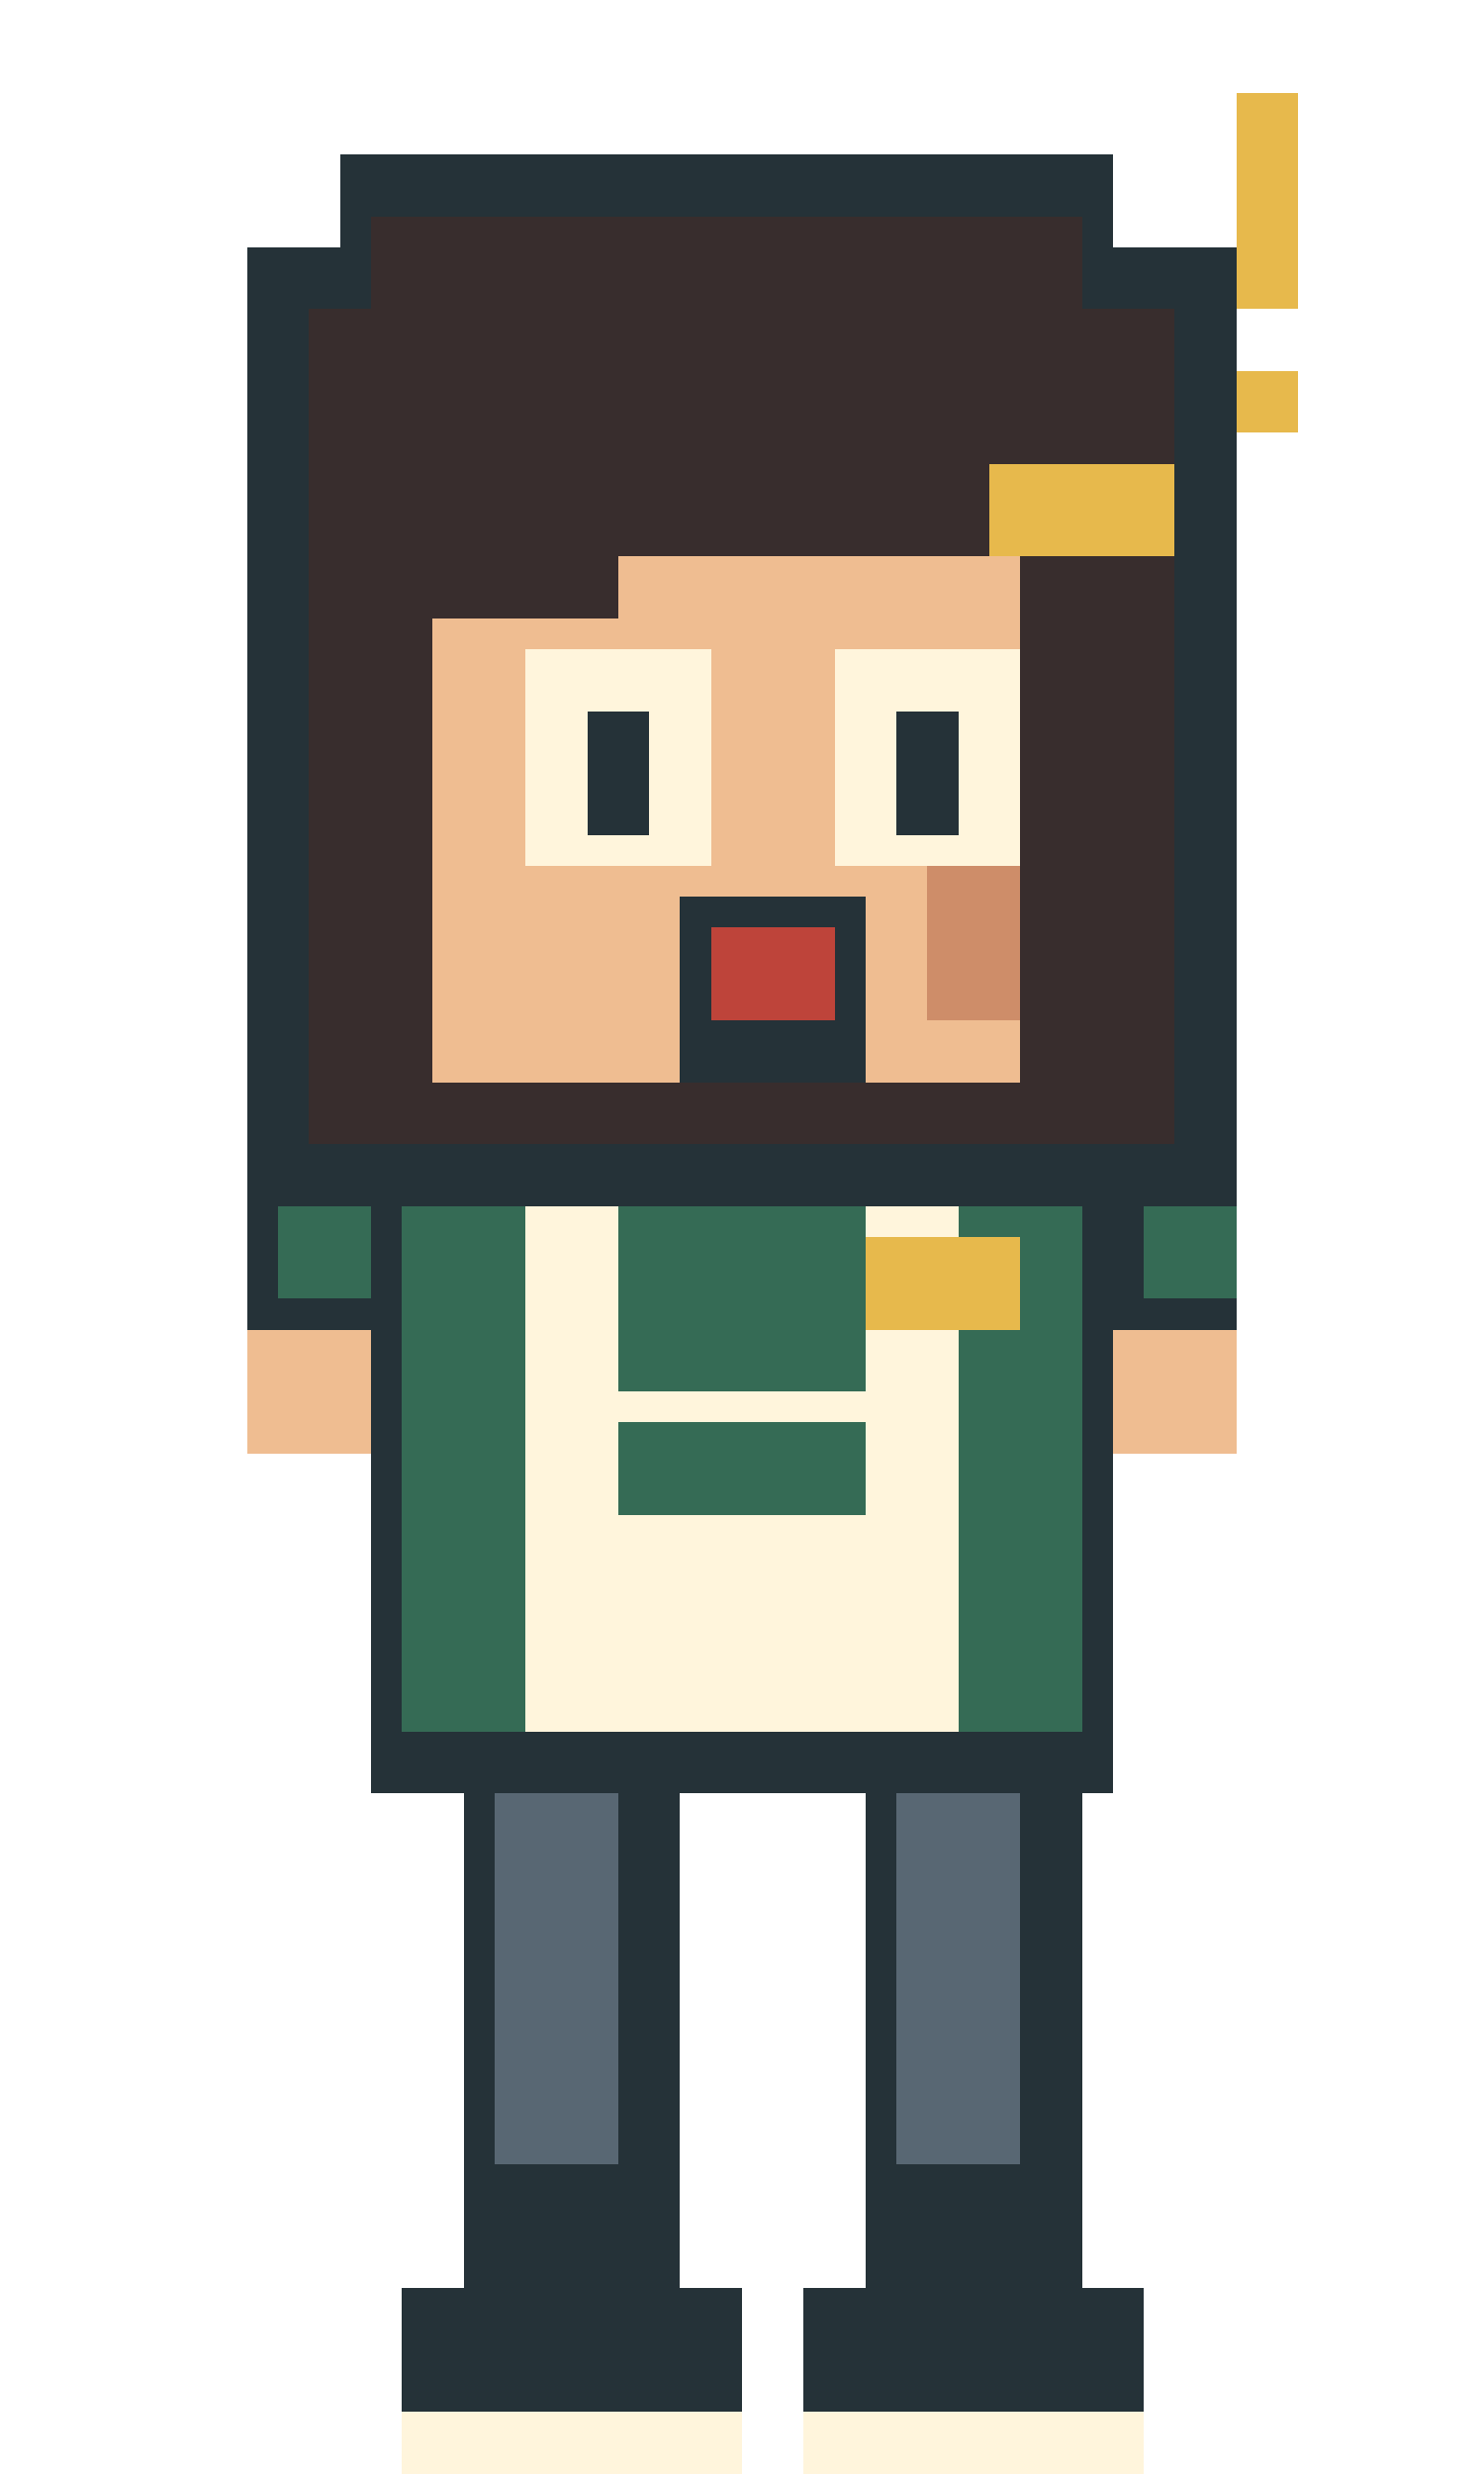
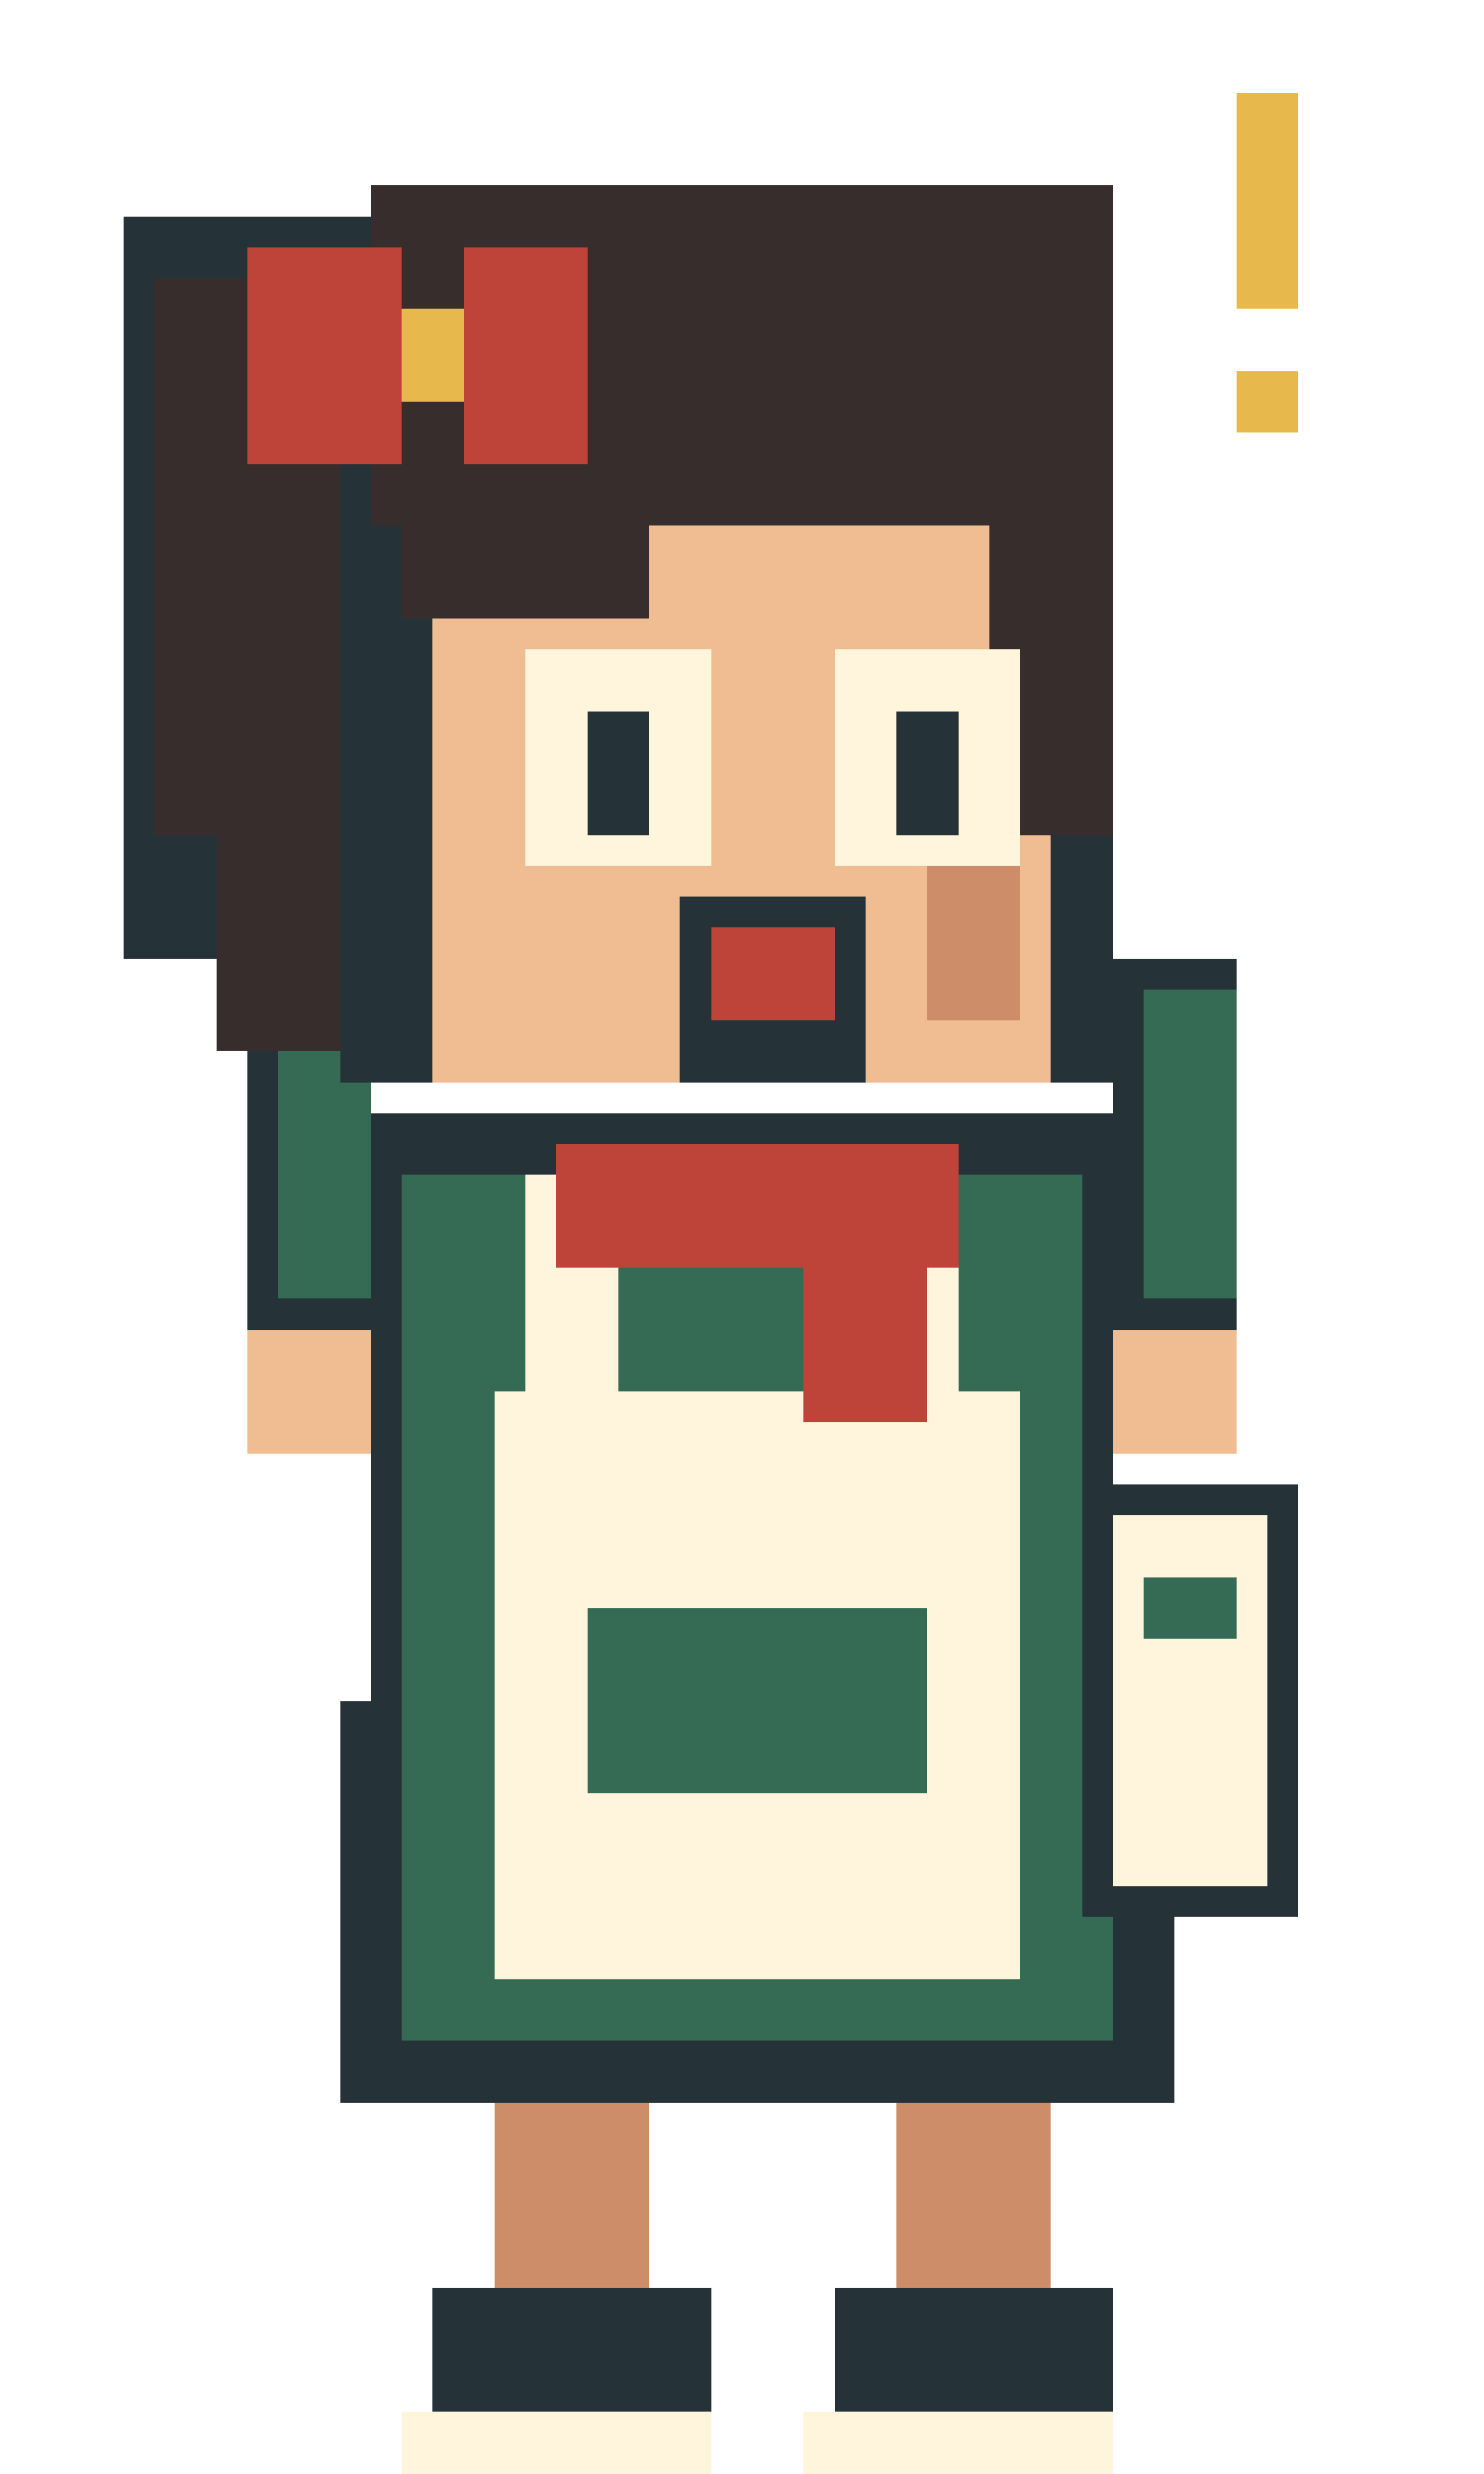
<svg xmlns="http://www.w3.org/2000/svg" width="48" height="80" viewBox="0 0 48 80" shape-rendering="crispEdges">
-   <rect x="12" y="36" width="24" height="22" fill="#253238" />
-   <rect x="13" y="38" width="22" height="18" fill="#356b55" />
-   <rect x="15" y="56" width="7" height="19" fill="#253238" />
-   <rect x="16" y="58" width="4" height="12" fill="#586773" />
-   <rect x="13" y="74" width="11" height="5" fill="#253238" />
-   <rect x="13" y="78" width="11" height="2" fill="#fff5dc" />
-   <rect x="28" y="56" width="7" height="19" fill="#253238" />
-   <rect x="29" y="58" width="4" height="12" fill="#586773" />
-   <rect x="26" y="74" width="11" height="5" fill="#253238" />
-   <rect x="26" y="78" width="11" height="2" fill="#fff5dc" />
+   <rect x="12" y="36" width="24" height="24" fill="#253238" />
+   <rect x="13" y="38" width="22" height="20" fill="#356b55" />
+   <rect x="16" y="65" width="5" height="10" fill="#ce8d69" />
+   <rect x="14" y="74" width="9" height="5" fill="#253238" />
+   <rect x="13" y="78" width="10" height="2" fill="#fff5dc" />
+   <rect x="29" y="65" width="5" height="10" fill="#ce8d69" />
+   <rect x="27" y="74" width="9" height="5" fill="#253238" />
+   <rect x="26" y="78" width="10" height="2" fill="#fff5dc" />
  <rect x="8" y="31" width="4" height="15" fill="#253238" />
  <rect x="9" y="32" width="3" height="10" fill="#356b55" />
  <rect x="8" y="43" width="4" height="4" fill="#efbd91" />
  <rect x="36" y="31" width="4" height="15" fill="#253238" />
  <rect x="37" y="32" width="3" height="10" fill="#356b55" />
  <rect x="36" y="43" width="4" height="4" fill="#efbd91" />
+   <rect x="11" y="55" width="27" height="13" fill="#253238" />
+   <rect x="13" y="55" width="23" height="11" fill="#356b55" />
  <rect x="17" y="38" width="3" height="18" fill="#fff5dc" />
  <rect x="28" y="38" width="3" height="18" fill="#fff5dc" />
-   <rect x="18" y="45" width="12" height="11" fill="#fff5dc" />
-   <rect x="20" y="46" width="8" height="3" fill="#356b55" />
-   <rect x="28" y="40" width="5" height="3" fill="#e7b94c" />
-   <rect x="8" y="8" width="32" height="31" fill="#253238" />
-   <rect x="11" y="5" width="25" height="33" fill="#253238" />
-   <rect x="10" y="10" width="28" height="27" fill="#382d2d" />
-   <rect x="14" y="15" width="20" height="20" fill="#efbd91" />
-   <rect x="12" y="7" width="23" height="11" fill="#382d2d" />
-   <rect x="12" y="15" width="8" height="5" fill="#382d2d" />
-   <rect x="33" y="15" width="5" height="22" fill="#382d2d" />
-   <rect x="10" y="16" width="4" height="21" fill="#382d2d" />
-   <rect x="32" y="15" width="6" height="3" fill="#e7b94c" />
+   <rect x="16" y="45" width="17" height="19" fill="#fff5dc" />
+   <rect x="19" y="52" width="11" height="6" fill="#356b55" />
+   <rect x="18" y="37" width="13" height="4" fill="#be443a" />
+   <rect x="26" y="40" width="4" height="6" fill="#be443a" />
+   <rect x="35" y="48" width="7" height="14" fill="#253238" />
+   <rect x="36" y="49" width="5" height="12" fill="#fff5dc" />
+   <rect x="37" y="51" width="3" height="2" fill="#356b55" />
+   <rect x="4" y="7" width="10" height="24" fill="#253238" />
+   <rect x="5" y="9" width="7" height="18" fill="#382d2d" />
+   <rect x="7" y="26" width="6" height="8" fill="#382d2d" />
+   <rect x="11" y="7" width="25" height="28" fill="#253238" />
+   <rect x="14" y="14" width="20" height="21" fill="#efbd91" />
+   <rect x="12" y="6" width="24" height="11" fill="#382d2d" />
+   <rect x="13" y="14" width="8" height="6" fill="#382d2d" />
+   <rect x="32" y="15" width="4" height="12" fill="#382d2d" />
+   <rect x="8" y="8" width="5" height="7" fill="#be443a" />
+   <rect x="13" y="10" width="4" height="3" fill="#e7b94c" />
+   <rect x="15" y="8" width="4" height="7" fill="#be443a" />
  <rect x="30" y="24" width="3" height="9" fill="#ce8d69" />
  <rect x="17" y="21" width="6" height="7" fill="#fff5dc" />
  <rect x="19" y="23" width="2" height="4" fill="#253238" />
  <rect x="27" y="21" width="6" height="7" fill="#fff5dc" />
  <rect x="29" y="23" width="2" height="4" fill="#253238" />
  <rect x="22" y="29" width="6" height="6" fill="#253238" />
  <rect x="23" y="30" width="4" height="3" fill="#be443a" />
  <rect x="40" y="3" width="2" height="7" fill="#e7b94c" />
  <rect x="40" y="12" width="2" height="2" fill="#e7b94c" />
</svg>
